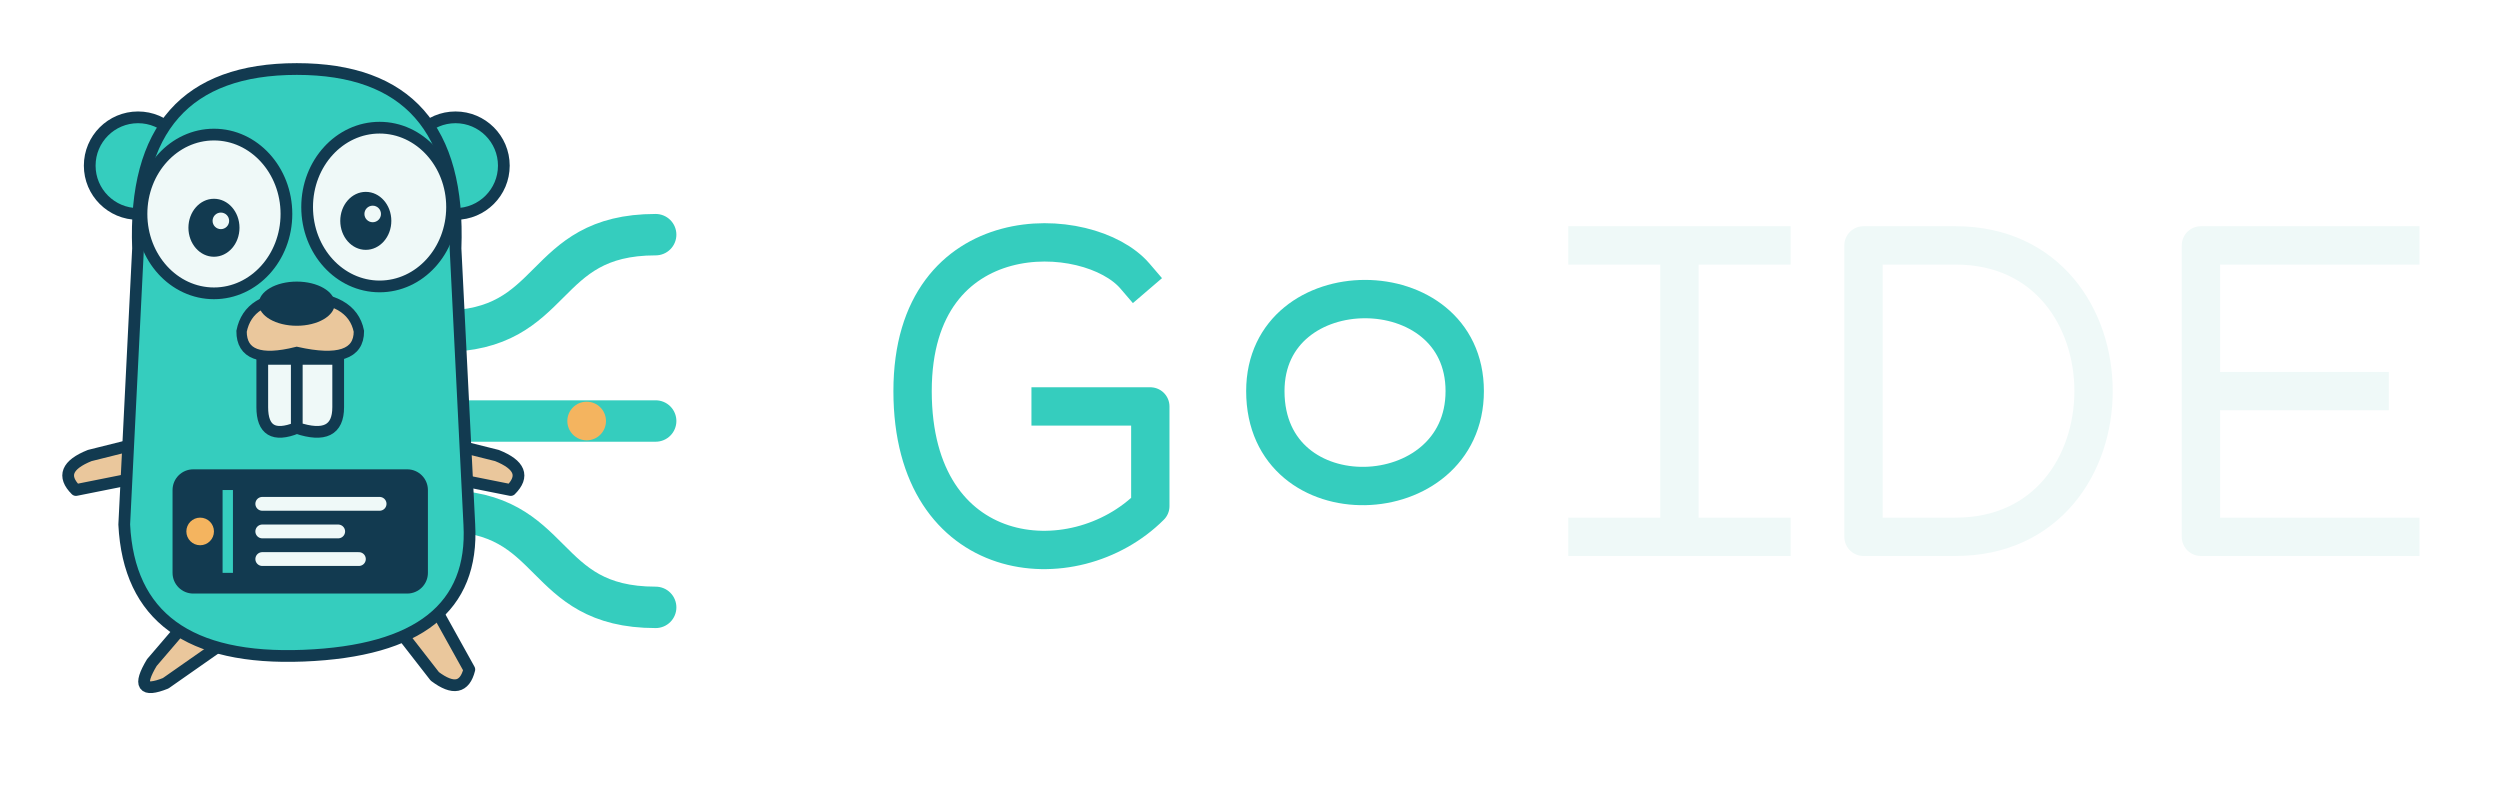
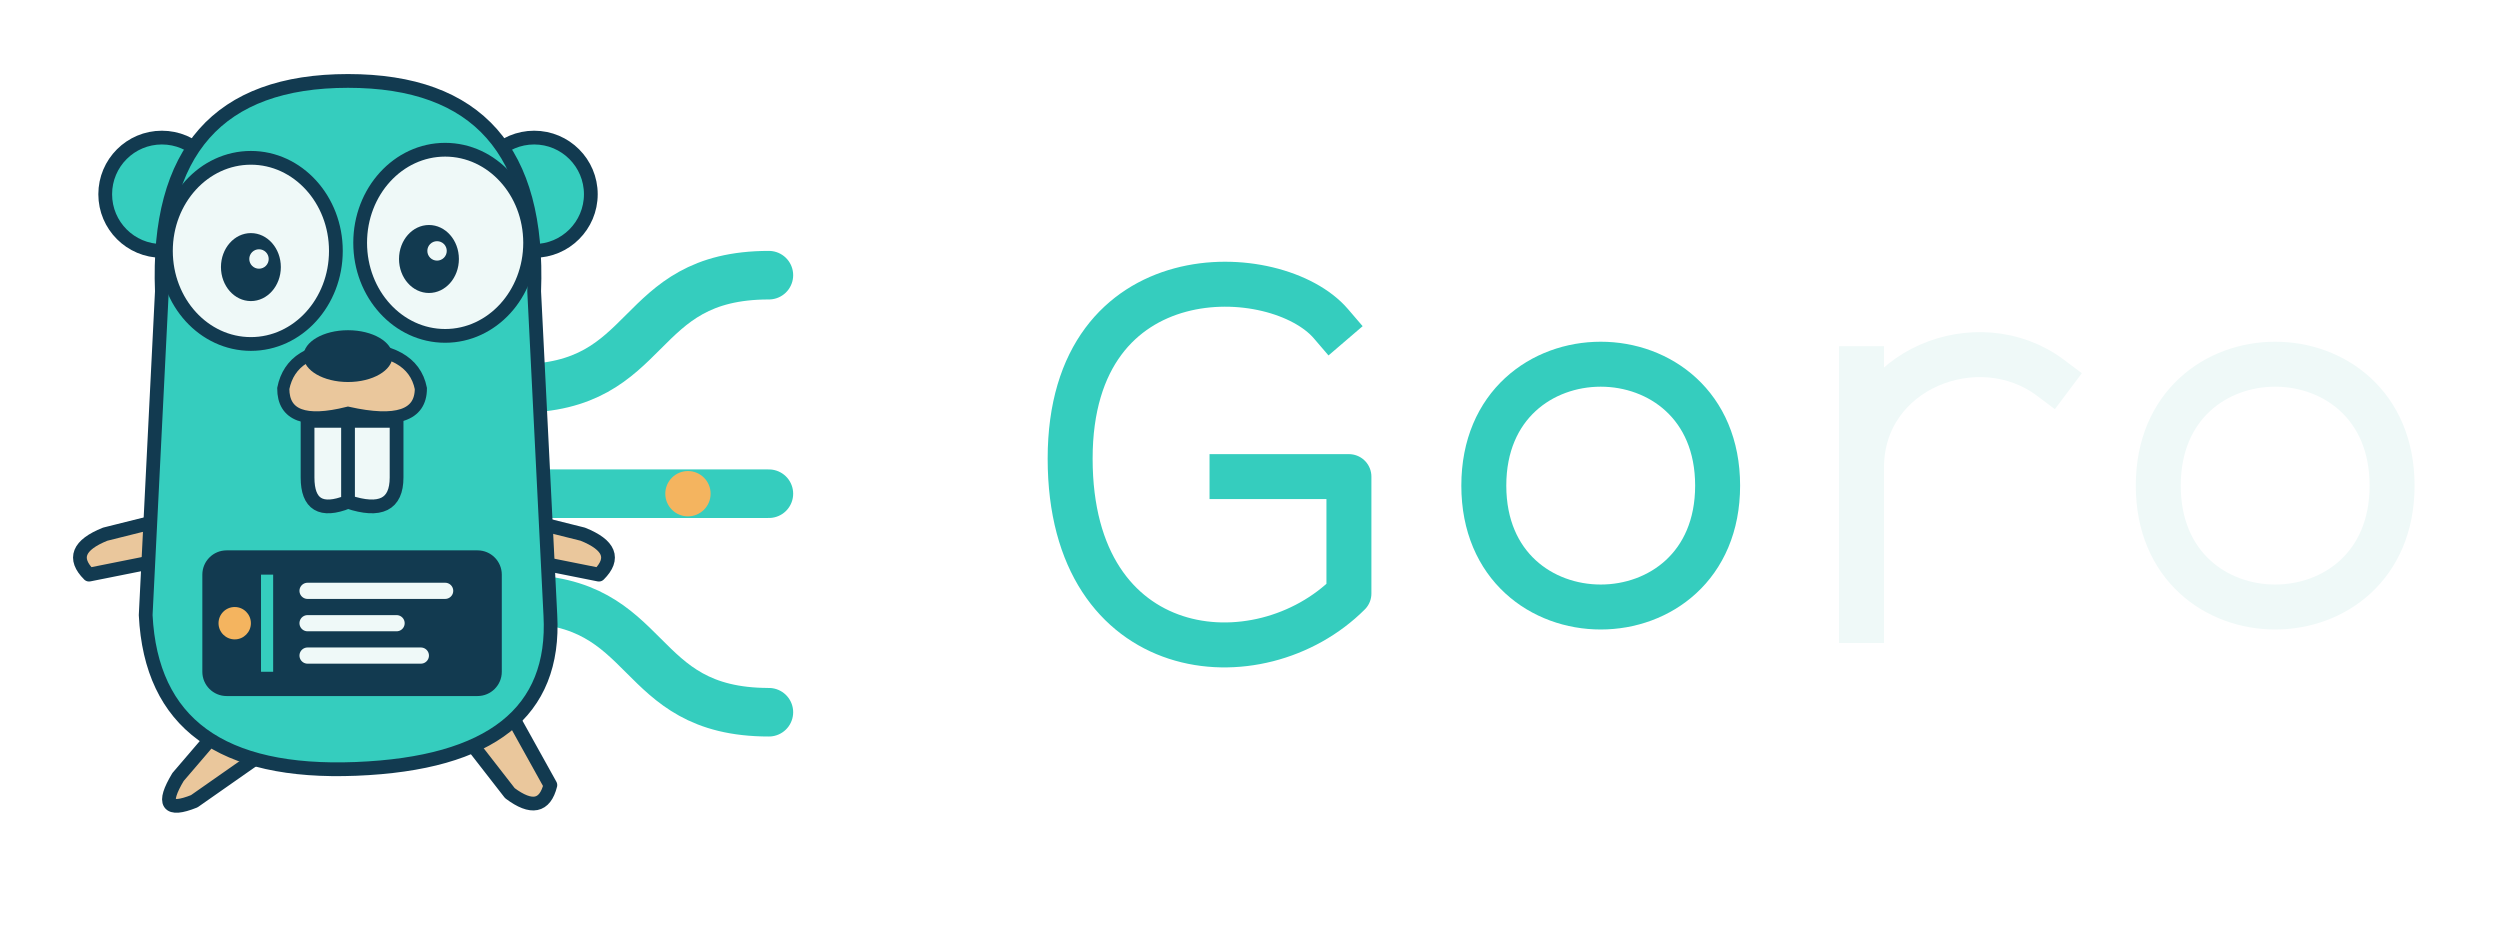
- <svg xmlns="http://www.w3.org/2000/svg" viewBox="0 0 326 104" fill="none">
+ <svg xmlns="http://www.w3.org/2000/svg" viewBox="0 0 278 104" fill="none">
  <g transform="translate(0 0) scale(.9)">
    <g stroke="#35CDBE" stroke-width="6" stroke-linecap="round">
      <path d="M64 48C81 48 78 34 95 34" />
      <path d="M65 61H95" />
      <path d="M64 74C81 74 78 88 95 88" />
    </g>
    <g stroke="#123A50" stroke-width="1.7" stroke-linejoin="round">
      <path fill="#EAC79C" d="m28 89-6 7q-3 5 2 3l10-7Zm28 0 7 9q4 3 5-1l-5-9Z" />
      <path fill="#EAC79C" d="m21 64-8 2q-5 2-2 5l10-2Zm43 0 8 2q5 2 2 5l-10-2Z" />
      <circle cx="20" cy="24" r="7" fill="#35CDBE" />
      <circle cx="66" cy="24" r="7" fill="#35CDBE" />
      <path fill="#35CDBE" d="M20 36Q19 10 43 10T66 36L68 76Q69 94 44 95T18 76Z" />
    </g>
    <g fill="#EFF9F8" stroke="#123A50" stroke-width="1.7">
      <ellipse cx="31" cy="31" rx="10.5" ry="11.5" />
      <ellipse cx="55" cy="30" rx="10.5" ry="11.5" />
      <path d="M38 52v7q0 5 5 3V52Zm5 0v10q6 2 6-3v-7Z" />
    </g>
    <g fill="#123A50">
      <ellipse cx="31" cy="33" rx="3.7" ry="4.2" />
      <ellipse cx="53" cy="32" rx="3.7" ry="4.2" />
    </g>
    <g fill="#EFF9F8">
      <circle cx="32" cy="32" r="1.2" />
      <circle cx="54" cy="31" r="1.2" />
    </g>
    <path fill="#EAC79C" stroke="#123A50" stroke-width="1.5" d="M35 48q1-5 8-5 8 0 9 5 0 5-9 3-8 2-8-3Z" />
    <ellipse cx="43" cy="44" rx="5.5" ry="3.2" fill="#123A50" />
    <rect x="25" y="68" width="37" height="18" rx="3" fill="#123A50" />
    <path d="M33 71v12" stroke="#35CDBE" stroke-width="1.5" />
    <path d="M38 73h17M38 77h11M38 81h14" stroke="#EFF9F8" stroke-width="2" stroke-linecap="round" />
    <circle cx="29" cy="77" r="2" fill="#F4B45F" />
    <circle cx="85" cy="61" r="2.8" fill="#F4B45F" />
  </g>
  <g transform="translate(112 26)">
    <path transform="translate(0 0)" d="M36 10C30 3 7 2 7 25S28 50 38 40V27H25" stroke="#35CDBE" stroke-width="5" stroke-linecap="square" stroke-linejoin="round" />
-     <path transform="translate(45 0)" d="M8 25C8 9 34 9 34 25S8 42 8 25Z" stroke="#35CDBE" stroke-width="5" stroke-linecap="square" stroke-linejoin="round" />
-     <path transform="translate(87 0)" d="M8 6H32M20 6V44M8 44H32" stroke="#EFF9F8" stroke-width="5" stroke-linecap="square" stroke-linejoin="round" />
-     <path transform="translate(123 0)" d="M8 6H20C44 6 44 44 20 44H8Z" stroke="#EFF9F8" stroke-width="5" stroke-linecap="square" stroke-linejoin="round" />
-     <path transform="translate(167 0)" d="M34 6H8V44H34M8 25H30" stroke="#EFF9F8" stroke-width="5" stroke-linecap="square" stroke-linejoin="round" />
+     <path transform="translate(45 0)" d="M8 28C8 10 34 10 34 28S8 46 8 28Z" stroke="#35CDBE" stroke-width="5" stroke-linecap="square" stroke-linejoin="round" />
+     <path transform="translate(87 0)" d="M8 43V15M8 26C8 15 21 10 29 16" stroke="#EFF9F8" stroke-width="5" stroke-linecap="square" stroke-linejoin="round" />
+     <path transform="translate(120 0)" d="M8 28C8 10 34 10 34 28S8 46 8 28Z" stroke="#EFF9F8" stroke-width="5" stroke-linecap="square" stroke-linejoin="round" />
  </g>
</svg>
